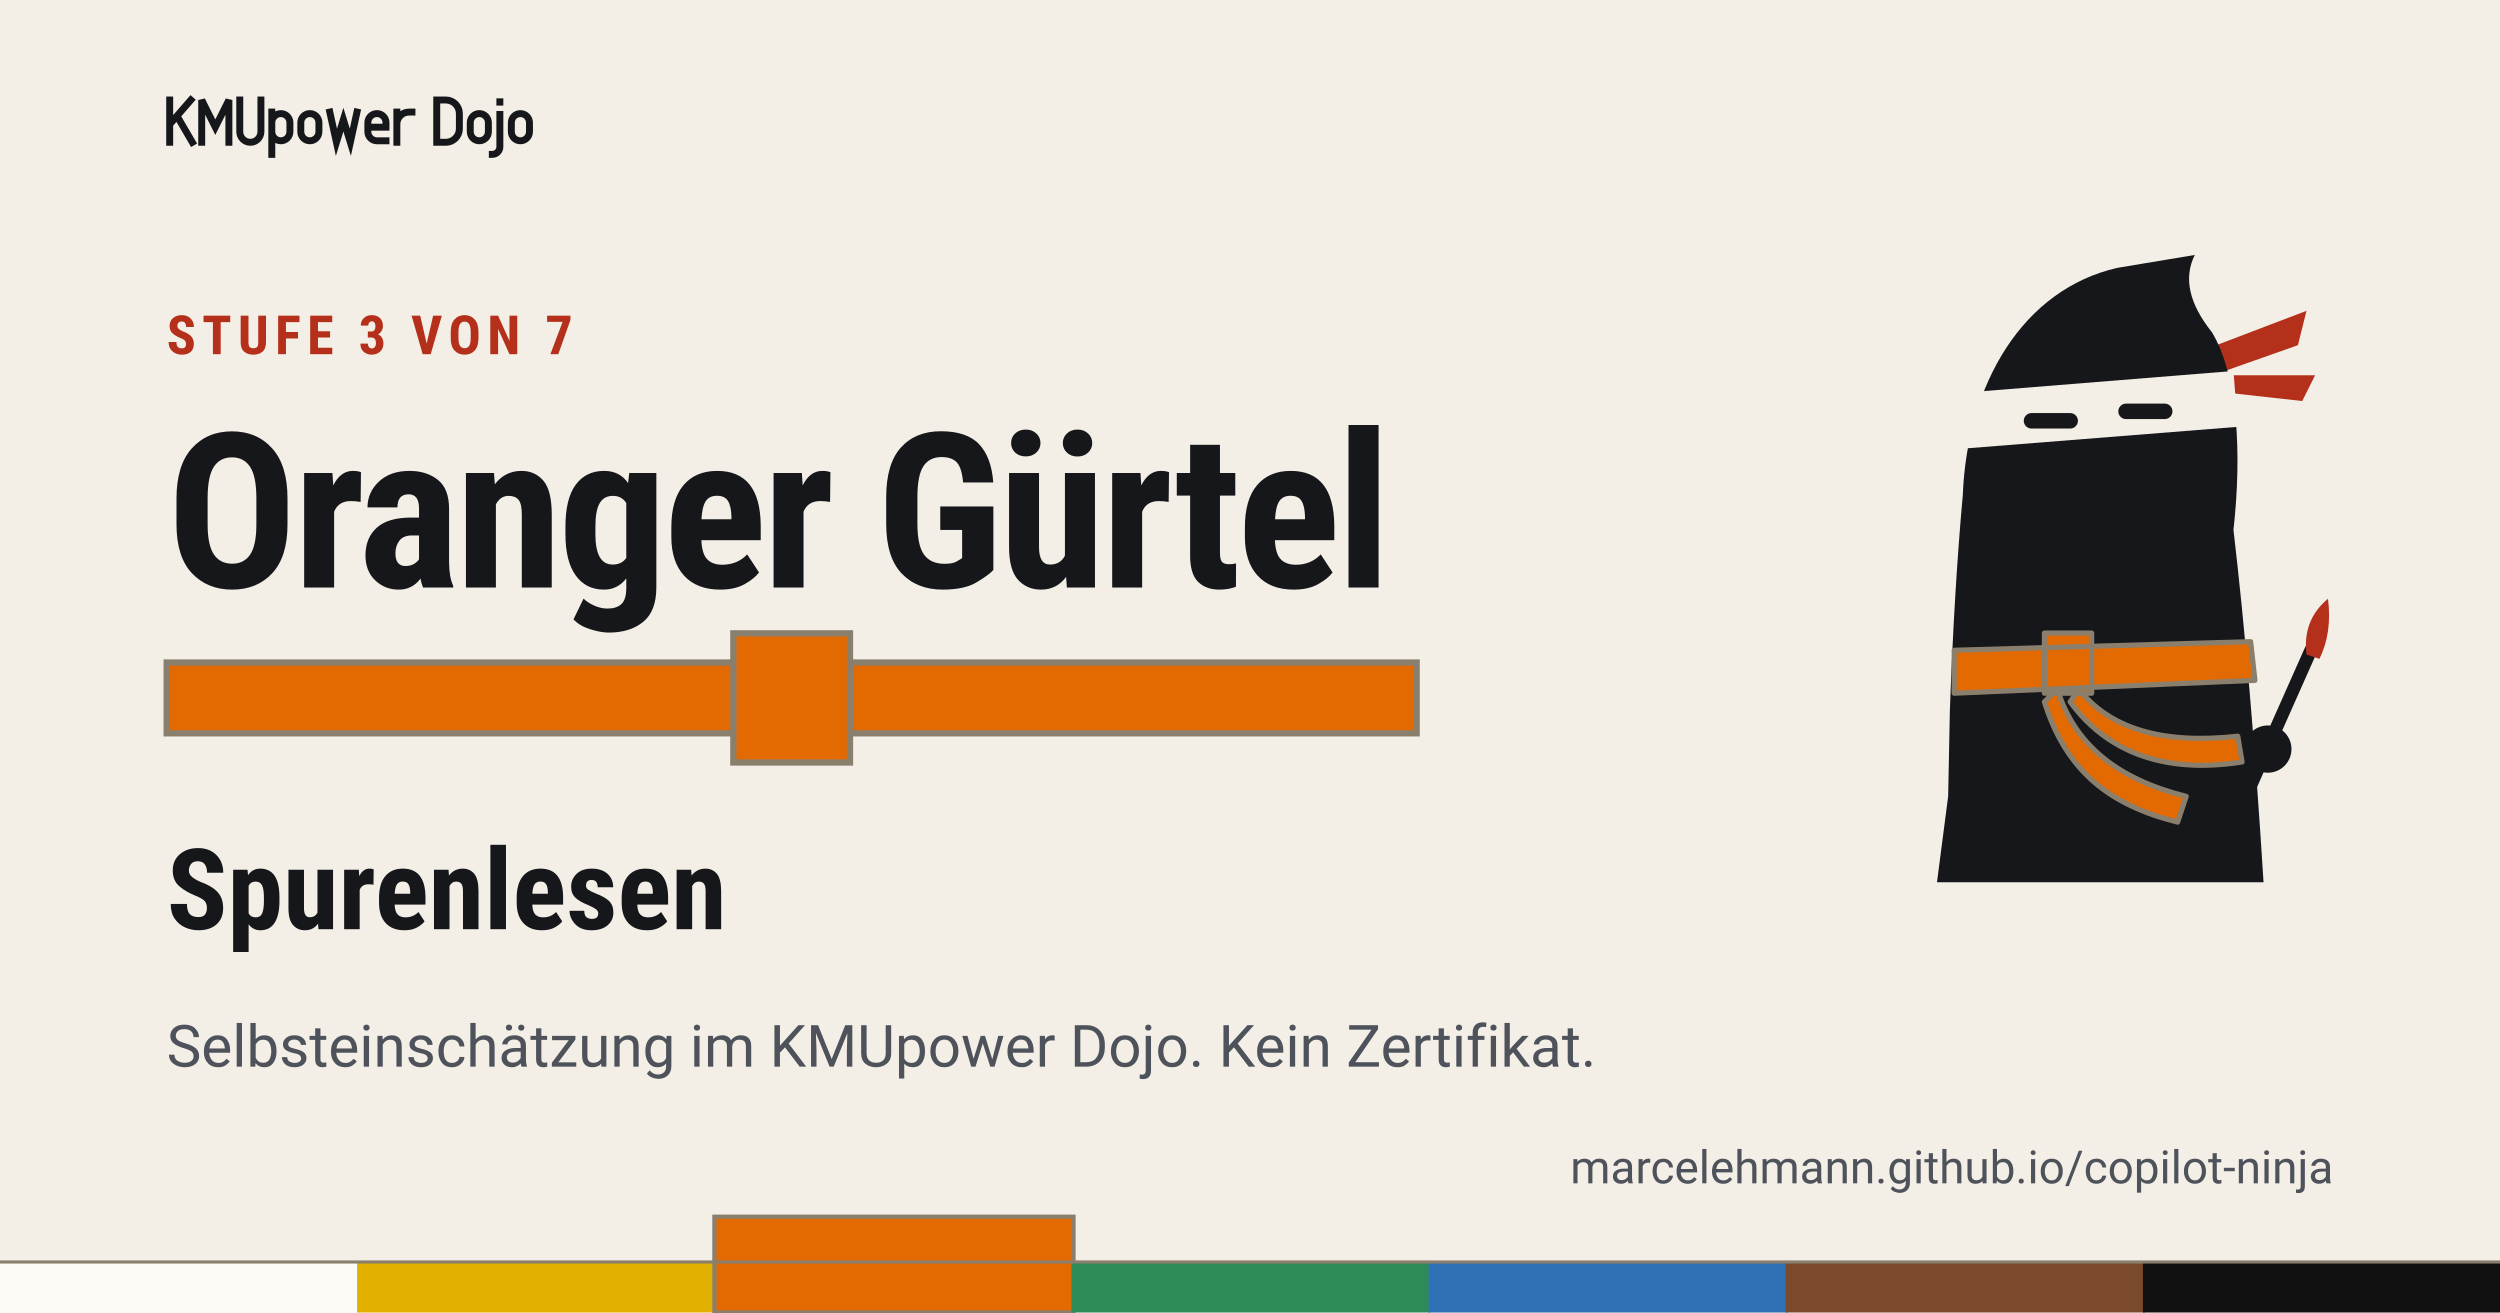
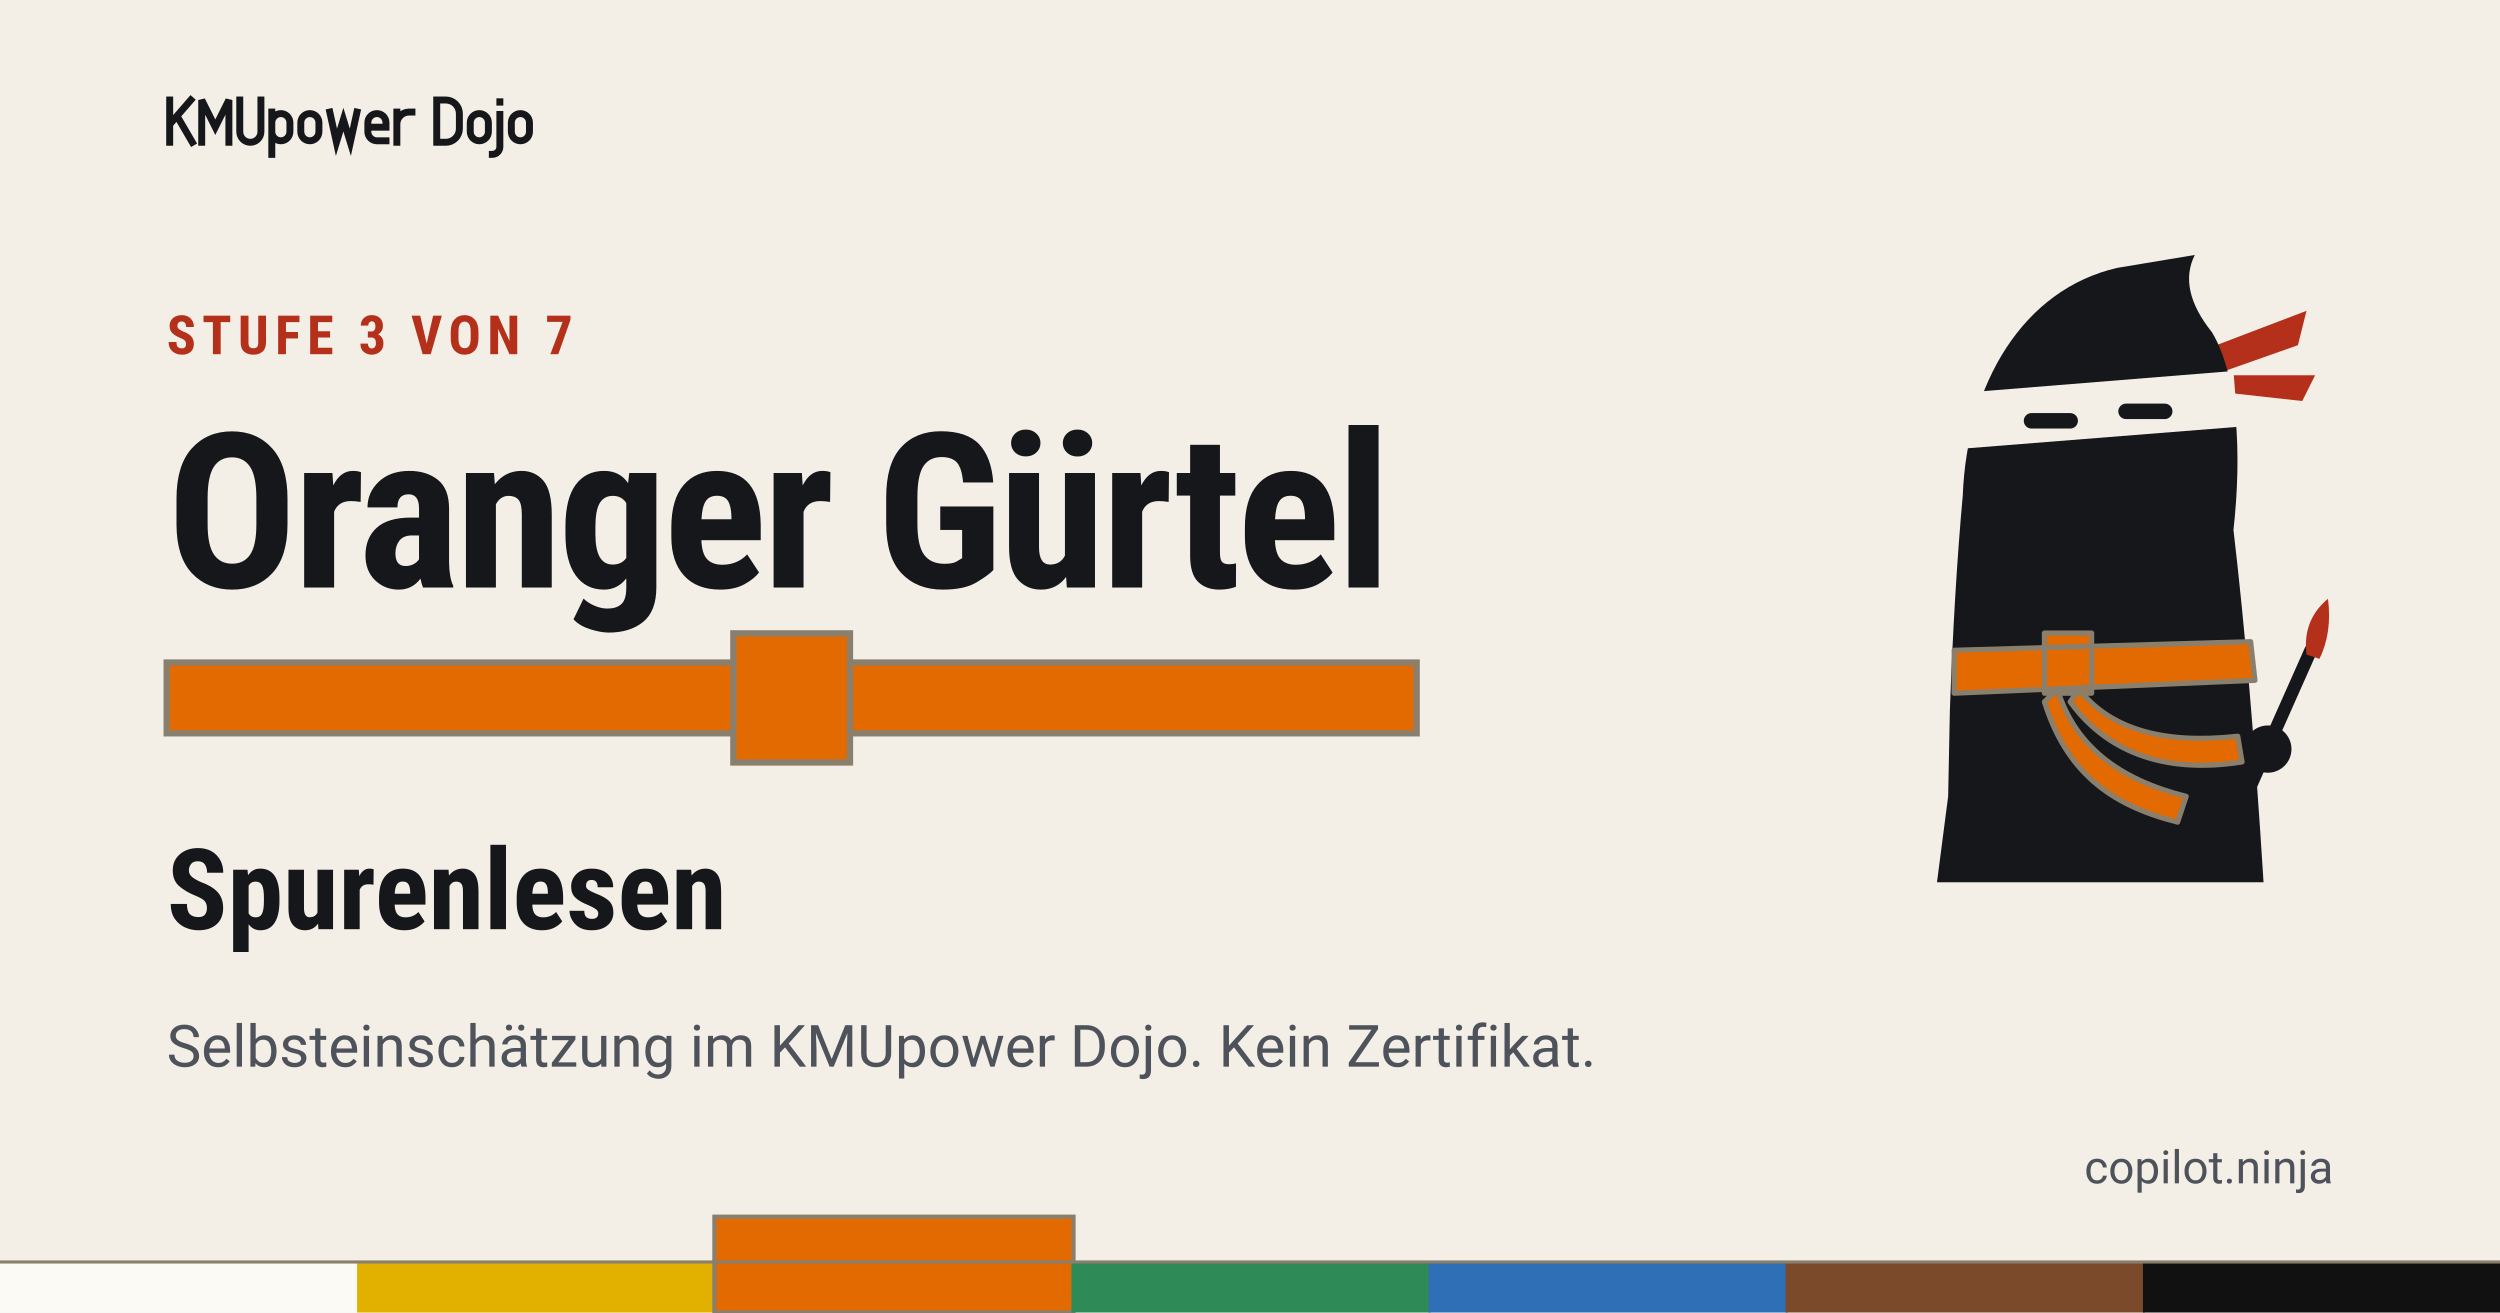
<svg xmlns="http://www.w3.org/2000/svg" width="1200" height="630" viewBox="0 0 1200 630" role="img" aria-label="Oranger Gürtel, Spurenlesen. Selbsteinschätzung im KMUpower Dojo, kein Zertifikat.">
  <rect width="1200" height="630" fill="#F4EFE6" />
  <g transform="translate(80 48) scale(1.45)" fill="none" stroke="#15171B" stroke-width="2.3" stroke-linecap="square">
    <path d="M1 0V14M8 0L1.5 7.5M3.6 5.6L8.5 14M11.6 14V0L16.1 9L20.6 0V14M24.2 0V10.5A3.5 3.5 0 0 0 31.2 10.5V0M34.8 18V4M34.8 7.5A3 3 0 0 1 40.8 7.5V10.5A3 3 0 0 1 34.8 10.5M44.4 7.5A3 3 0 0 1 50.4 7.5V10.5A3 3 0 0 1 44.4 10.5ZM54 4L56.2 14L58.5 6.5L60.8 14L63 4M66.8 9H72.6V7.5A3 3 0 0 0 66.6 7.5V10.5A3 3 0 0 0 69.6 13.5H72.6M76.2 14V4M76.2 8A4 4 0 0 1 80.2 4H81.2M89.4 0H92.4A4.5 4.5 0 0 1 96.9 4.5V9.5A4.5 4.5 0 0 1 92.4 14H89.4ZM100.5 7.5A3 3 0 0 1 106.5 7.5V10.5A3 3 0 0 1 100.5 10.5ZM110.3 4.8V15.5A2.5 2.5 0 0 1 107.8 18M110.3 0.6V0.7M114.1 7.5A3 3 0 0 1 120.1 7.5V10.5A3 3 0 0 1 114.1 10.5Z" />
  </g>
  <text x="80" y="170" font-family="Bahnschrift, 'Avenir Next Condensed', 'Roboto Condensed', 'Arial Narrow', sans-serif" font-weight="700" font-size="26" letter-spacing="3" fill="#B4301A">STUFE 3 VON 7</text>
  <text x="80" y="282" font-family="Bahnschrift, 'Avenir Next Condensed', 'Roboto Condensed', 'Arial Narrow', sans-serif" font-weight="700" font-size="104" letter-spacing="-2" fill="#15171B">Oranger Gürtel</text>
  <rect x="80" y="318" width="600" height="34" fill="#E36A00" stroke="#8A7F6C" stroke-width="3" />
  <rect x="352" y="304" width="56" height="62" fill="#E36A00" stroke="#8A7F6C" stroke-width="3" />
  <text x="80" y="446" font-family="Bahnschrift, 'Avenir Next Condensed', 'Roboto Condensed', 'Arial Narrow', sans-serif" font-weight="600" font-size="54" fill="#15171B">Spurenlesen</text>
  <text x="80" y="512" font-family="'Segoe UI', system-ui, -apple-system, Roboto, Arial, sans-serif" font-size="28" fill="#4E525B">Selbsteinschätzung im KMUpower Dojo. Kein Zertifikat.</text>
  <svg x="880" y="110" width="248" height="330" viewBox="0 0 120 160">
    <style>.t-koerper{fill:#15171B}.t-gesicht{fill:#F4EFE6}.t-augen{fill:none;stroke:#15171B;stroke-width:3.6;stroke-linecap:round}.t-band,.t-pinsel-spitze{fill:#B4301A}.t-guertel,.t-guertel-enden{fill:#E36A00;stroke:#8A7F6C;stroke-width:1.2;stroke-linejoin:round}.t-pinsel-stiel{fill:none;stroke:#15171B;stroke-width:3;stroke-linecap:round}.t-hand{fill:#15171B}.t-rolle,.t-strich{display:none}</style>
    <g class="t-figur">
      <path class="t-band" d="M89 27l21-8-2 8-17 6zM90 34h22l-3 6-18-2z" />
      <path class="t-koerper" d="M24 152l2.6-20 .4-20q1-28 3-50c1-26 14-48 36-53l18-3q-4 8 4 18c6 10 7 28 5 46q4 34 7 82z" />
      <path class="t-gesicht" d="M31 38l62-5 1 13-63 5z" />
      <path class="t-augen" d="M46 44.6h9M68 42.4h9" />
      <g class="t-rolle">
        <path class="t-rolle-blatt" d="M30 114h60v18H30z" />
        <path class="t-rolle-zeilen" d="M38 120h40M38 126h28" />
        <path class="t-rolle-enden" d="M25 111h6v24h-6zM89 111h6v24h-6z" />
      </g>
      <path class="t-guertel-enden" d="M52 107c4 13 14 21 30 25l-2 6c-16-4-26-12-31-28zM57 107c7 9 19 13 37 11l1 6c-19 3-32-3-40-14z" />
      <path class="t-guertel" d="M28 98l69-2 1 9-70 3zM49 94h11v14H49z" />
      <g class="t-pinsel">
        <path class="t-pinsel-stiel" d="M95 134l16-36" />
        <path class="t-pinsel-spitze" d="M110 99q-1-8 5-13 1 8-2 14z" />
        <circle class="t-hand" cx="101" cy="121" r="5.5" />
      </g>
      <path class="t-strich" pathLength="1" d="M24 152l2.6-20 .4-20q1-28 3-50c1-26 14-48 36-53l18-3q-4 8 4 18c6 10 7 28 5 46q4 34 7 82z" />
    </g>
  </svg>
-   <text x="1120" y="568" text-anchor="end" font-family="'Segoe UI', system-ui, -apple-system, Roboto, Arial, sans-serif" font-size="22" fill="#4E525B">marcelehmann.github.io/copilot-ninja</text>
+   <text x="1120" y="568" text-anchor="end" font-family="'Segoe UI', system-ui, -apple-system, Roboto, Arial, sans-serif" font-size="22" fill="#4E525B">copilot.ninja</text>
  <rect x="0.0" y="606" width="172.4" height="24" fill="#FBFAF5" />
  <rect x="171.4" y="606" width="172.4" height="24" fill="#E2B100" />
  <rect x="342.9" y="584" width="172.4" height="46" fill="#E36A00" stroke="#8A7F6C" stroke-width="2" />
  <rect x="514.3" y="606" width="172.4" height="24" fill="#2E8B57" />
  <rect x="685.7" y="606" width="172.4" height="24" fill="#2F6FB5" />
  <rect x="857.1" y="606" width="172.4" height="24" fill="#7A4A2B" />
  <rect x="1028.6" y="606" width="172.4" height="24" fill="#111111" />
  <rect x="0" y="605" width="1200" height="1.5" fill="#8A7F6C" />
</svg>
